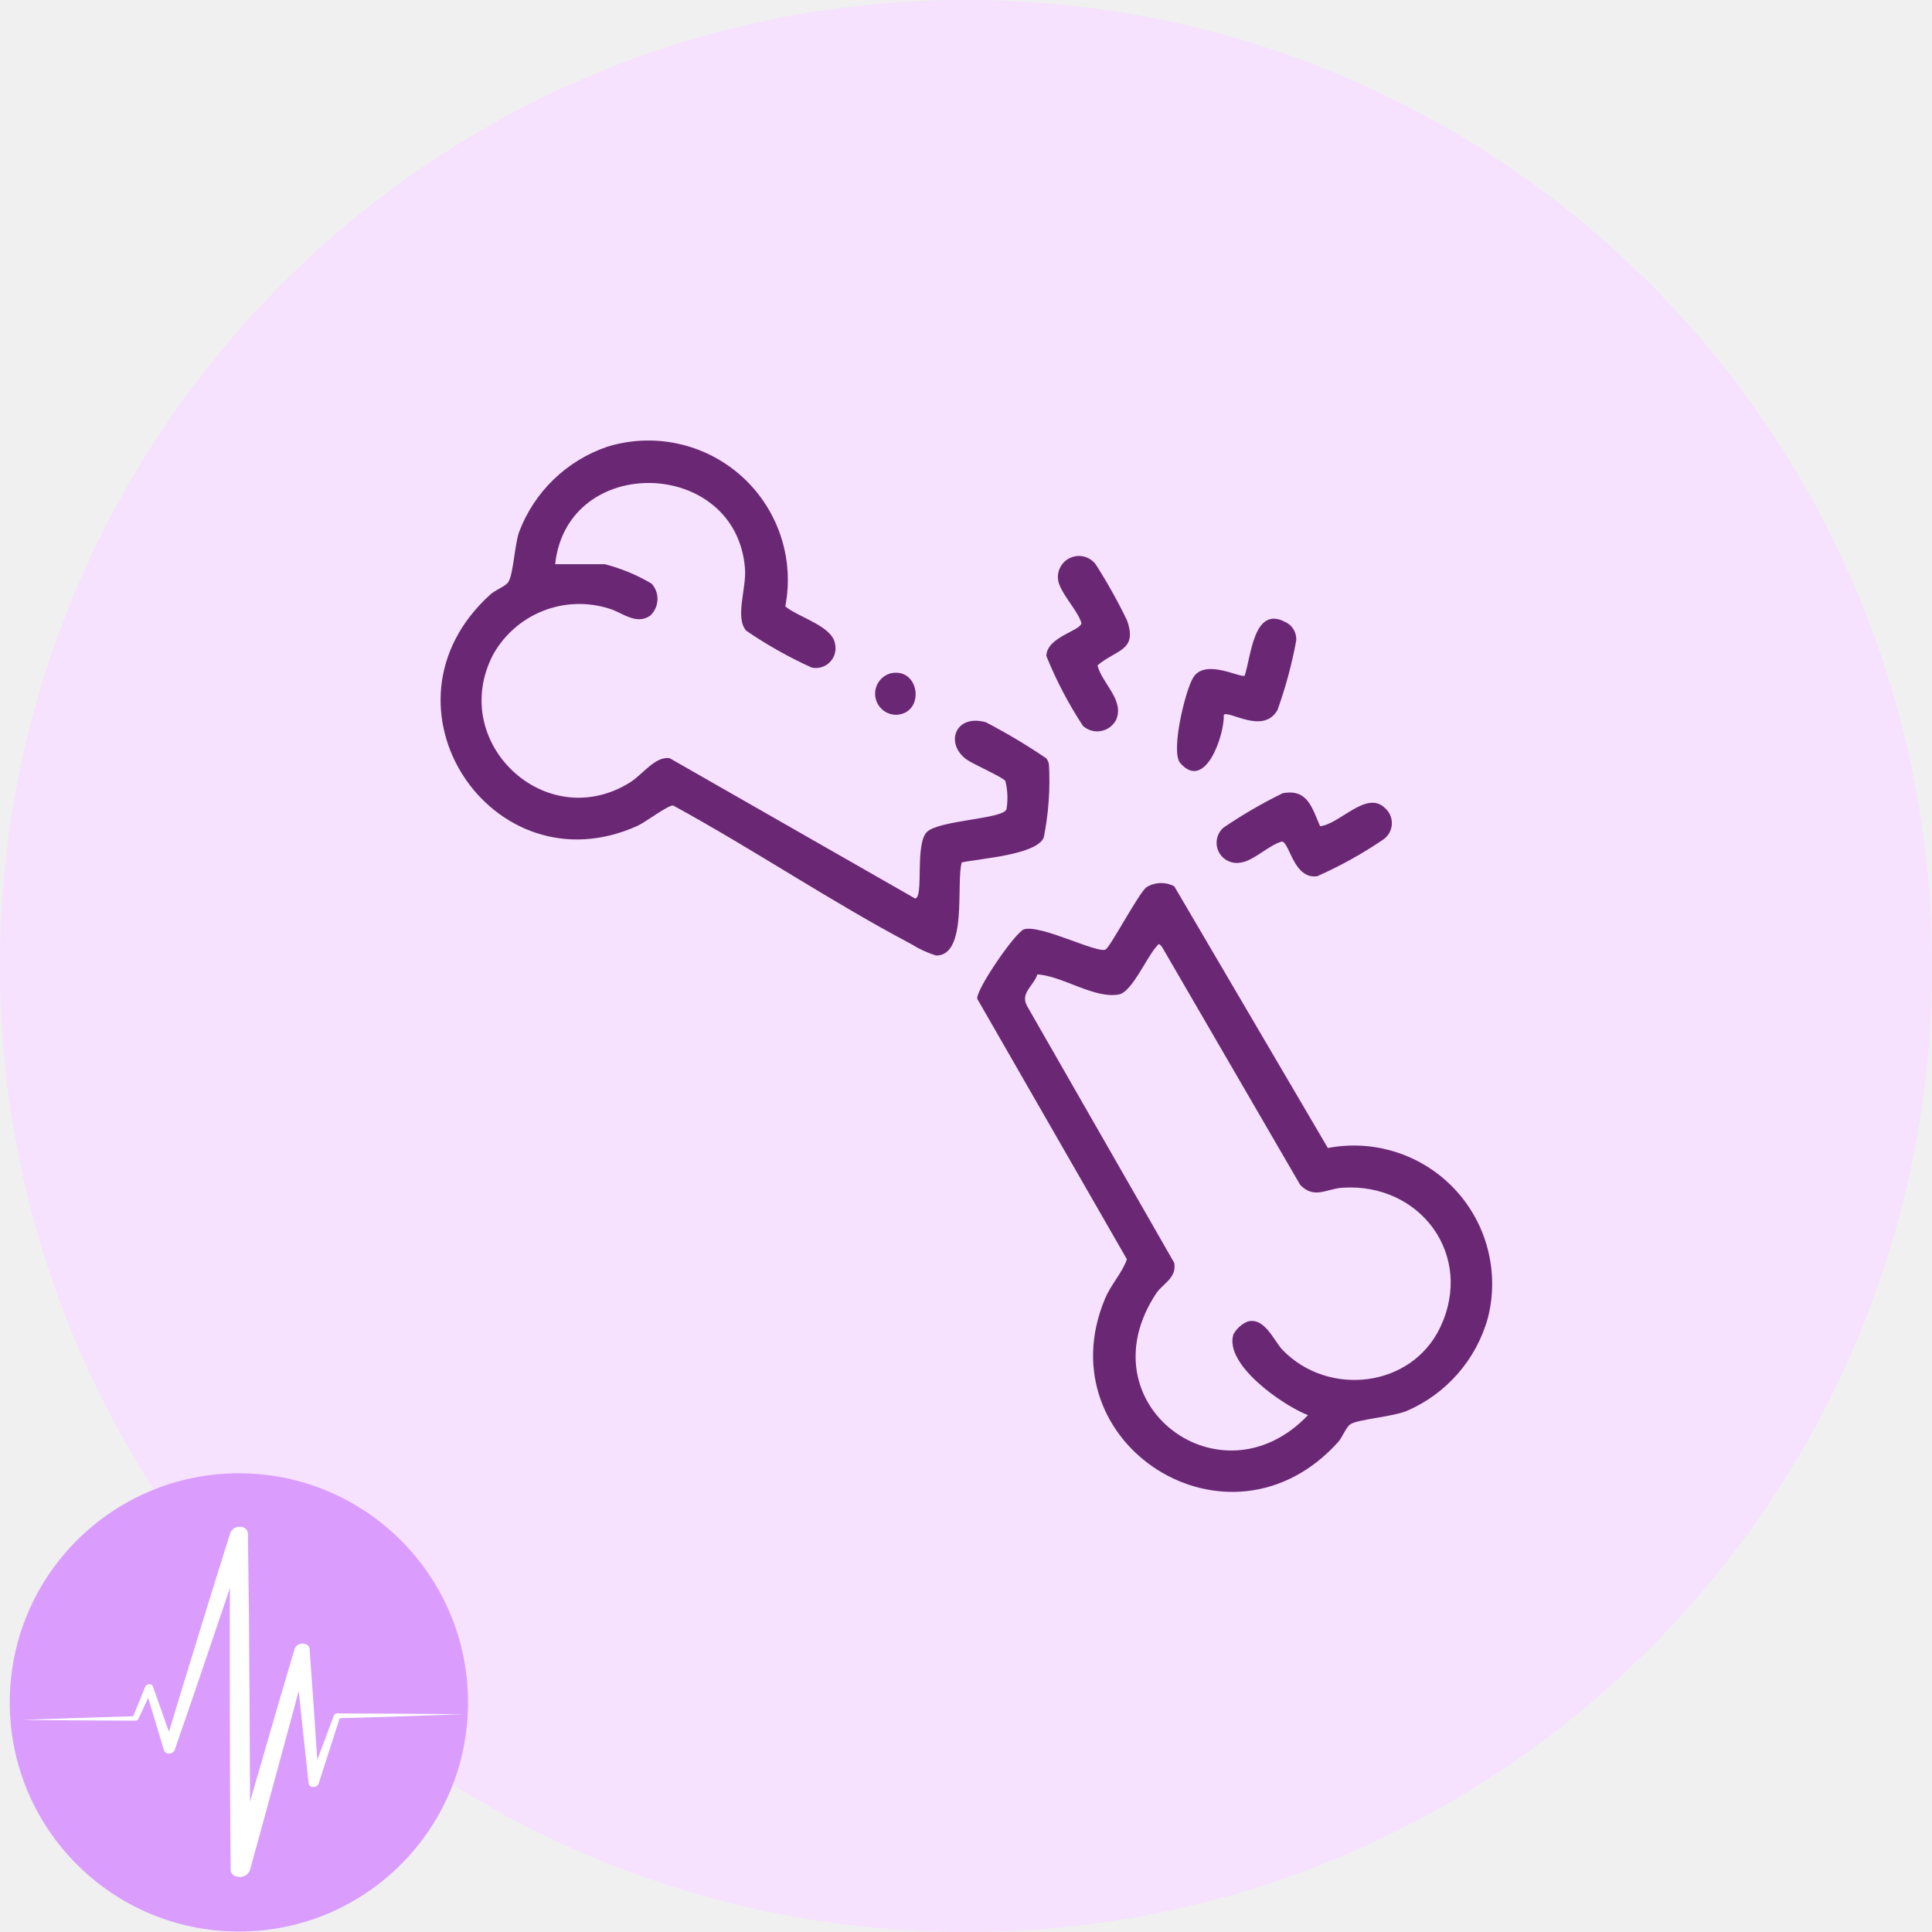
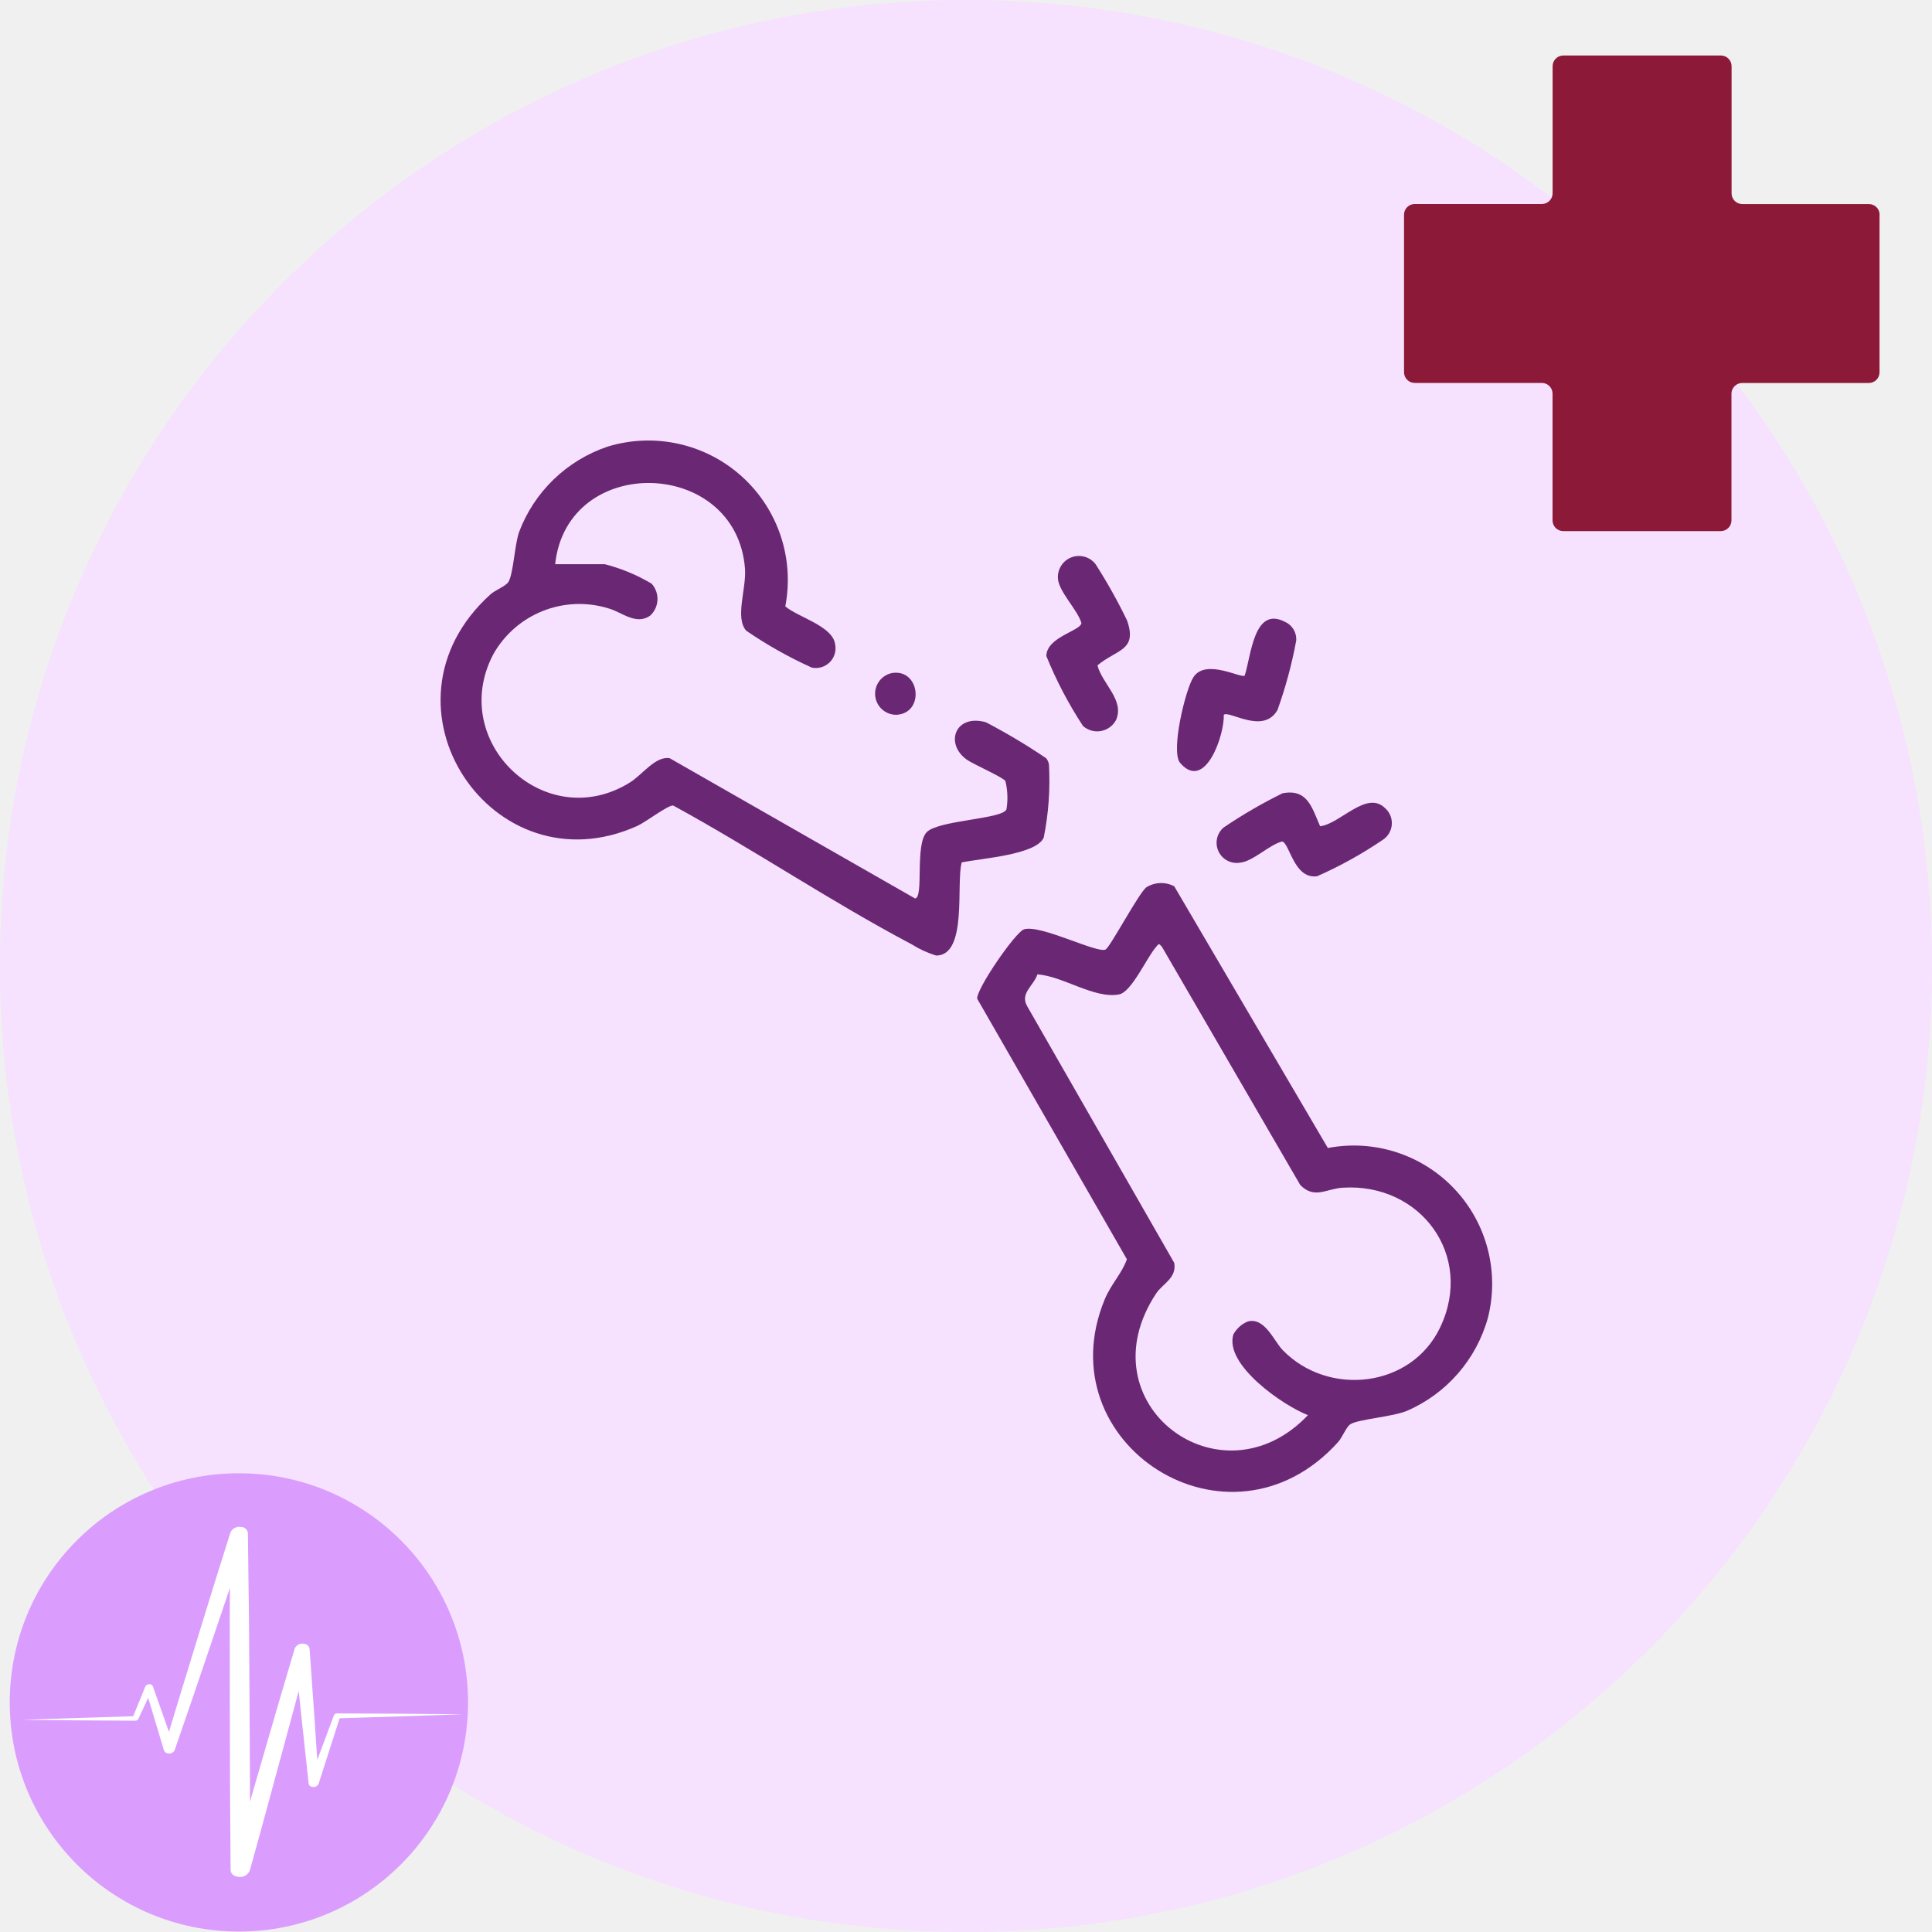
<svg xmlns="http://www.w3.org/2000/svg" width="162.25" height="162.25" viewBox="0 0 162.25 162.25">
  <defs>
    <clipPath id="clip-path">
      <rect id="Rectángulo_459121" data-name="Rectángulo 459121" width="88.289" height="88.286" fill="#6a2874" />
    </clipPath>
  </defs>
-   <g id="Grupo_1207829" data-name="Grupo 1207829" transform="translate(-305.146 -10012.459)">
-     <g id="Grupo_1177470" data-name="Grupo 1177470" transform="translate(305.146 10012.421)">
-       <circle id="Elipse_13609" data-name="Elipse 13609" cx="81.125" cy="81.125" r="81.125" transform="translate(0 0.038)" fill="#f6e1fe" />
-       <g id="Grupo_1207827" data-name="Grupo 1207827" transform="translate(35.635 35.96)">
-         <g id="Grupo_1099618" data-name="Grupo 1099618" transform="translate(0.365 0.078)">
-           <rect id="Rectángulo_401104" data-name="Rectángulo 401104" width="90" height="90" transform="translate(0)" fill="none" />
-         </g>
-         <g id="Grupo_1208953" data-name="Grupo 1208953" transform="translate(1.365 1.078)">
-           <g id="Grupo_1208952" data-name="Grupo 1208952" clip-path="url(#clip-path)">
-             <path id="Trazado_1268059" data-name="Trazado 1268059" d="M188.984,152.485c.389-.228,2.738-4.661,3.4-5.206a2.363,2.363,0,0,1,2.35-.09l12.9,21.98a11.612,11.612,0,0,1,13.441,14.263,12.008,12.008,0,0,1-6.841,7.829c-1.283.5-4.074.691-4.709,1.108-.356.234-.669,1.093-1.033,1.5-9.161,10.138-24.628.145-19.591-12,.53-1.278,1.449-2.179,1.856-3.357l-12.568-21.874c-.116-.771,3.217-5.623,3.933-5.836,1.406-.419,6.2,2.078,6.859,1.691m-5.737,2.088c-.308.97-1.49,1.586-.86,2.681l12.35,21.554c.221,1.285-.972,1.741-1.517,2.565-6.126,9.264,5.434,17.925,12.746,10.222-2.1-.814-7.034-4.225-6.265-6.777a2.438,2.438,0,0,1,1.2-1.084c1.434-.393,2.2,1.631,2.945,2.4,3.825,3.939,10.794,3.183,13.221-1.9,2.886-6.046-1.651-12.169-8.2-11.738-1.376.09-2.352.981-3.548-.229l-11.614-20c-.29-.331-.244-.27-.5.017-.789.9-2.043,3.774-3.1,3.978-2.071.4-4.739-1.554-6.867-1.68" transform="translate(-133.12 -109.759)" fill="#6a2874" />
-             <path id="Trazado_1268060" data-name="Trazado 1268060" d="M9.62,10.383h4.173a14.97,14.97,0,0,1,3.931,1.633,1.914,1.914,0,0,1-.118,2.684c-1.192.843-2.407-.308-3.484-.6a8.289,8.289,0,0,0-9.7,3.856C.566,25.329,8.84,33.135,15.922,28.7c1.038-.65,2.129-2.23,3.323-2.024l20.6,11.776c.766-.044-.04-4.536.992-5.576.99-1,6.406-1.088,6.687-1.912a5.841,5.841,0,0,0-.091-2.373c-.193-.317-2.7-1.406-3.254-1.805-1.853-1.338-.969-3.855,1.616-3.131a51.206,51.206,0,0,1,5.067,3.025,1.136,1.136,0,0,1,.231.528,24.315,24.315,0,0,1-.438,6.128c-.615,1.462-5.337,1.756-6.889,2.09-.494,1.741.518,7.829-2.152,7.821a8.731,8.731,0,0,1-2.067-.951c-6.8-3.595-13.248-7.956-20-11.642-.382-.1-2.315,1.385-3.009,1.7C4.369,37.858-6.118,22.231,4.188,12.918c.4-.364,1.262-.677,1.5-1.033.415-.631.527-3.064.891-4.167A12.056,12.056,0,0,1,14.033.506,11.709,11.709,0,0,1,28.95,13.926c1.1.924,3.986,1.648,4.185,3.183a1.655,1.655,0,0,1-1.964,1.955,36,36,0,0,1-5.506-3.1c-.96-1.109.029-3.516-.1-5.212-.721-9.324-14.933-9.722-15.943-.37" transform="translate(0 0)" fill="#6a2874" />
-             <path id="Trazado_1268061" data-name="Trazado 1268061" d="M204.214,52.6a33.91,33.91,0,0,1-3.079-5.876c.025-1.608,2.891-2.109,2.946-2.771-.328-1.128-1.971-2.7-1.975-3.8a1.765,1.765,0,0,1,3.17-1.133,45.56,45.56,0,0,1,2.63,4.7c.918,2.577-.89,2.443-2.478,3.789.381,1.532,2.3,2.914,1.56,4.59a1.793,1.793,0,0,1-2.774.5" transform="translate(-150.262 -28.631)" fill="#6a2874" />
-             <path id="Trazado_1268062" data-name="Trazado 1268062" d="M248.437,67.2c.1,1.555-1.527,6.519-3.659,4.039-.818-.952.444-6.183,1.12-7.209,1.033-1.57,3.963.117,4.3-.123.542-1.618.752-5.893,3.391-4.512a1.582,1.582,0,0,1,.932,1.594,37.474,37.474,0,0,1-1.566,5.8c-1.189,2.111-4.09-.006-4.517.413" transform="translate(-182.668 -44.168)" fill="#6a2874" />
-             <path id="Trazado_1268063" data-name="Trazado 1268063" d="M266.415,119.686c1.667-.187,3.9-3.052,5.445-1.528a1.673,1.673,0,0,1-.154,2.65,34.938,34.938,0,0,1-5.54,3.076c-1.954.272-2.3-2.767-2.941-2.919-1.083.271-2.447,1.674-3.513,1.776A1.692,1.692,0,0,1,258.3,119.8a41.079,41.079,0,0,1,4.959-2.882c2.094-.4,2.462,1.188,3.154,2.771" transform="translate(-192.549 -87.298)" fill="#6a2874" />
-             <path id="Trazado_1268064" data-name="Trazado 1268064" d="M145.675,77.11c2.378-.426,2.81,3.347.426,3.5a1.771,1.771,0,0,1-.426-3.5" transform="translate(-107.793 -57.582)" fill="#6a2874" />
+   <g id="Grupo_1209818" data-name="Grupo 1209818" transform="translate(-873.711 -4009)">
+     <g id="Grupo_1207829" data-name="Grupo 1207829" transform="translate(568.564 -6003.459)">
+       <g id="Grupo_1177470" data-name="Grupo 1177470" transform="translate(305.146 10012.421)">
+         <circle id="Elipse_13609" data-name="Elipse 13609" cx="81.125" cy="81.125" r="81.125" transform="translate(0 0.038)" fill="#f6e1fe" />
+         <g id="Grupo_1207827" data-name="Grupo 1207827" transform="translate(35.635 35.96)">
+           <g id="Grupo_1099618" data-name="Grupo 1099618" transform="translate(0.365 0.078)">
+             <rect id="Rectángulo_401104" data-name="Rectángulo 401104" width="90" height="90" transform="translate(0)" fill="none" />
+           </g>
+           <g id="Grupo_1208953" data-name="Grupo 1208953" transform="translate(1.365 1.078)">
+             <g id="Grupo_1208952" data-name="Grupo 1208952" clip-path="url(#clip-path)">
+               <path id="Trazado_1268059" data-name="Trazado 1268059" d="M188.984,152.485c.389-.228,2.738-4.661,3.4-5.206a2.363,2.363,0,0,1,2.35-.09l12.9,21.98a11.612,11.612,0,0,1,13.441,14.263,12.008,12.008,0,0,1-6.841,7.829c-1.283.5-4.074.691-4.709,1.108-.356.234-.669,1.093-1.033,1.5-9.161,10.138-24.628.145-19.591-12,.53-1.278,1.449-2.179,1.856-3.357l-12.568-21.874c-.116-.771,3.217-5.623,3.933-5.836,1.406-.419,6.2,2.078,6.859,1.691m-5.737,2.088c-.308.97-1.49,1.586-.86,2.681l12.35,21.554c.221,1.285-.972,1.741-1.517,2.565-6.126,9.264,5.434,17.925,12.746,10.222-2.1-.814-7.034-4.225-6.265-6.777a2.438,2.438,0,0,1,1.2-1.084c1.434-.393,2.2,1.631,2.945,2.4,3.825,3.939,10.794,3.183,13.221-1.9,2.886-6.046-1.651-12.169-8.2-11.738-1.376.09-2.352.981-3.548-.229l-11.614-20c-.29-.331-.244-.27-.5.017-.789.9-2.043,3.774-3.1,3.978-2.071.4-4.739-1.554-6.867-1.68" transform="translate(-133.12 -109.759)" fill="#6a2874" />
+               <path id="Trazado_1268060" data-name="Trazado 1268060" d="M9.62,10.383h4.173a14.97,14.97,0,0,1,3.931,1.633,1.914,1.914,0,0,1-.118,2.684c-1.192.843-2.407-.308-3.484-.6a8.289,8.289,0,0,0-9.7,3.856C.566,25.329,8.84,33.135,15.922,28.7c1.038-.65,2.129-2.23,3.323-2.024l20.6,11.776c.766-.044-.04-4.536.992-5.576.99-1,6.406-1.088,6.687-1.912a5.841,5.841,0,0,0-.091-2.373c-.193-.317-2.7-1.406-3.254-1.805-1.853-1.338-.969-3.855,1.616-3.131a51.206,51.206,0,0,1,5.067,3.025,1.136,1.136,0,0,1,.231.528,24.315,24.315,0,0,1-.438,6.128c-.615,1.462-5.337,1.756-6.889,2.09-.494,1.741.518,7.829-2.152,7.821a8.731,8.731,0,0,1-2.067-.951c-6.8-3.595-13.248-7.956-20-11.642-.382-.1-2.315,1.385-3.009,1.7C4.369,37.858-6.118,22.231,4.188,12.918c.4-.364,1.262-.677,1.5-1.033.415-.631.527-3.064.891-4.167A12.056,12.056,0,0,1,14.033.506,11.709,11.709,0,0,1,28.95,13.926c1.1.924,3.986,1.648,4.185,3.183a1.655,1.655,0,0,1-1.964,1.955,36,36,0,0,1-5.506-3.1c-.96-1.109.029-3.516-.1-5.212-.721-9.324-14.933-9.722-15.943-.37" transform="translate(0 0)" fill="#6a2874" />
+               <path id="Trazado_1268061" data-name="Trazado 1268061" d="M204.214,52.6a33.91,33.91,0,0,1-3.079-5.876c.025-1.608,2.891-2.109,2.946-2.771-.328-1.128-1.971-2.7-1.975-3.8a1.765,1.765,0,0,1,3.17-1.133,45.56,45.56,0,0,1,2.63,4.7c.918,2.577-.89,2.443-2.478,3.789.381,1.532,2.3,2.914,1.56,4.59a1.793,1.793,0,0,1-2.774.5" transform="translate(-150.262 -28.631)" fill="#6a2874" />
+               <path id="Trazado_1268062" data-name="Trazado 1268062" d="M248.437,67.2c.1,1.555-1.527,6.519-3.659,4.039-.818-.952.444-6.183,1.12-7.209,1.033-1.57,3.963.117,4.3-.123.542-1.618.752-5.893,3.391-4.512a1.582,1.582,0,0,1,.932,1.594,37.474,37.474,0,0,1-1.566,5.8c-1.189,2.111-4.09-.006-4.517.413" transform="translate(-182.668 -44.168)" fill="#6a2874" />
+               <path id="Trazado_1268063" data-name="Trazado 1268063" d="M266.415,119.686c1.667-.187,3.9-3.052,5.445-1.528a1.673,1.673,0,0,1-.154,2.65,34.938,34.938,0,0,1-5.54,3.076c-1.954.272-2.3-2.767-2.941-2.919-1.083.271-2.447,1.674-3.513,1.776A1.692,1.692,0,0,1,258.3,119.8a41.079,41.079,0,0,1,4.959-2.882c2.094-.4,2.462,1.188,3.154,2.771" transform="translate(-192.549 -87.298)" fill="#6a2874" />
+               <path id="Trazado_1268064" data-name="Trazado 1268064" d="M145.675,77.11c2.378-.426,2.81,3.347.426,3.5a1.771,1.771,0,0,1-.426-3.5" transform="translate(-107.793 -57.582)" fill="#6a2874" />
+             </g>
          </g>
        </g>
      </g>
+       <ellipse id="Elipse_13678" data-name="Elipse 13678" cx="19.243" cy="19.243" rx="19.243" ry="19.243" transform="translate(305.965 10136.186)" fill="#da9dfe" />
+       <g id="Grupo_1207826" data-name="Grupo 1207826" transform="translate(305.146 10138.641)">
+         <path id="Trazado_998481" data-name="Trazado 998481" d="M0,13.854q4.835.419,9.664.868l-.27.112,1.389-2.491a.373.373,0,0,1,.426-.131.271.271,0,0,1,.2.185l0,.01,1.186,5.359L11.7,17.7l1.915-4.337,1.934-4.332,1.94-4.33L19.452.377A.822.822,0,0,1,20.394.03.578.578,0,0,1,20.9.6V.609l-.77,7.01-.812,7.007-.823,7.006-.854,7L16.044,28.4c1.235-2.953,2.506-5.9,3.765-8.845l1.893-4.42,1.917-4.414,0-.011a.7.7,0,0,1,.8-.305.505.505,0,0,1,.439.47l-.29,5.628-.314,5.627-.826-.118,2.776-5.324,0-.009a.291.291,0,0,1,.3-.125l5.25.671,5.247.689-5.291-.467-5.287-.485.3-.133-2.494,5.4a.472.472,0,0,1-.54.2.338.338,0,0,1-.286-.3v-.012l.079-5.631.1-5.631L24.836,11,23.051,15.45l-1.809,4.44c-1.209,2.959-2.407,5.921-3.64,8.874a.892.892,0,0,1-1.022.4c-.373-.087-.6-.356-.57-.635v0l.812-7.007.842-7,.854-7,.9-7,1.444.232-2.048,4.3-2.069,4.3-2.074,4.3-2.093,4.29-.005.011a.513.513,0,0,1-.588.2.382.382,0,0,1-.3-.278l-.924-5.388.624.063L9.86,14.986l0,.007a.273.273,0,0,1-.265.1q-4.8-.609-9.59-1.244" transform="translate(0 4.51) rotate(-7)" fill="#fff" />
+       </g>
    </g>
-     <ellipse id="Elipse_13678" data-name="Elipse 13678" cx="19.243" cy="19.243" rx="19.243" ry="19.243" transform="translate(305.965 10136.186)" fill="#da9dfe" />
-     <g id="Grupo_1207826" data-name="Grupo 1207826" transform="translate(305.146 10138.641)">
-       <path id="Trazado_998481" data-name="Trazado 998481" d="M0,13.854q4.835.419,9.664.868l-.27.112,1.389-2.491a.373.373,0,0,1,.426-.131.271.271,0,0,1,.2.185l0,.01,1.186,5.359L11.7,17.7l1.915-4.337,1.934-4.332,1.94-4.33L19.452.377A.822.822,0,0,1,20.394.03.578.578,0,0,1,20.9.6V.609l-.77,7.01-.812,7.007-.823,7.006-.854,7L16.044,28.4c1.235-2.953,2.506-5.9,3.765-8.845l1.893-4.42,1.917-4.414,0-.011a.7.7,0,0,1,.8-.305.505.505,0,0,1,.439.47l-.29,5.628-.314,5.627-.826-.118,2.776-5.324,0-.009a.291.291,0,0,1,.3-.125l5.25.671,5.247.689-5.291-.467-5.287-.485.3-.133-2.494,5.4a.472.472,0,0,1-.54.2.338.338,0,0,1-.286-.3v-.012l.079-5.631.1-5.631L24.836,11,23.051,15.45l-1.809,4.44c-1.209,2.959-2.407,5.921-3.64,8.874a.892.892,0,0,1-1.022.4c-.373-.087-.6-.356-.57-.635v0l.812-7.007.842-7,.854-7,.9-7,1.444.232-2.048,4.3-2.069,4.3-2.074,4.3-2.093,4.29-.005.011a.513.513,0,0,1-.588.2.382.382,0,0,1-.3-.278l-.924-5.388.624.063L9.86,14.986l0,.007a.273.273,0,0,1-.265.1q-4.8-.609-9.59-1.244" transform="translate(0 4.51) rotate(-7)" fill="#fff" />
-     </g>
+     <path id="Trazado_1267129" data-name="Trazado 1267129" d="M79.8,53.239V66.476a.9.9,0,0,1-.9.895H68.265a.9.9,0,0,0-.9.9V78.909a.9.9,0,0,1-.9.9H53.239a.9.9,0,0,1-.9-.9V68.266a.9.9,0,0,0-.895-.9H40.767a.9.9,0,0,1-.9-.895V53.239a.9.9,0,0,1,.9-.9H51.449a.9.9,0,0,0,.895-.895V40.768a.9.9,0,0,1,.9-.9H66.475a.9.9,0,0,1,.9.9V51.449a.9.9,0,0,0,.9.895H78.908a.9.9,0,0,1,.9.9" transform="translate(951.755 3973.793)" fill="#8d1939" />
  </g>
</svg>
